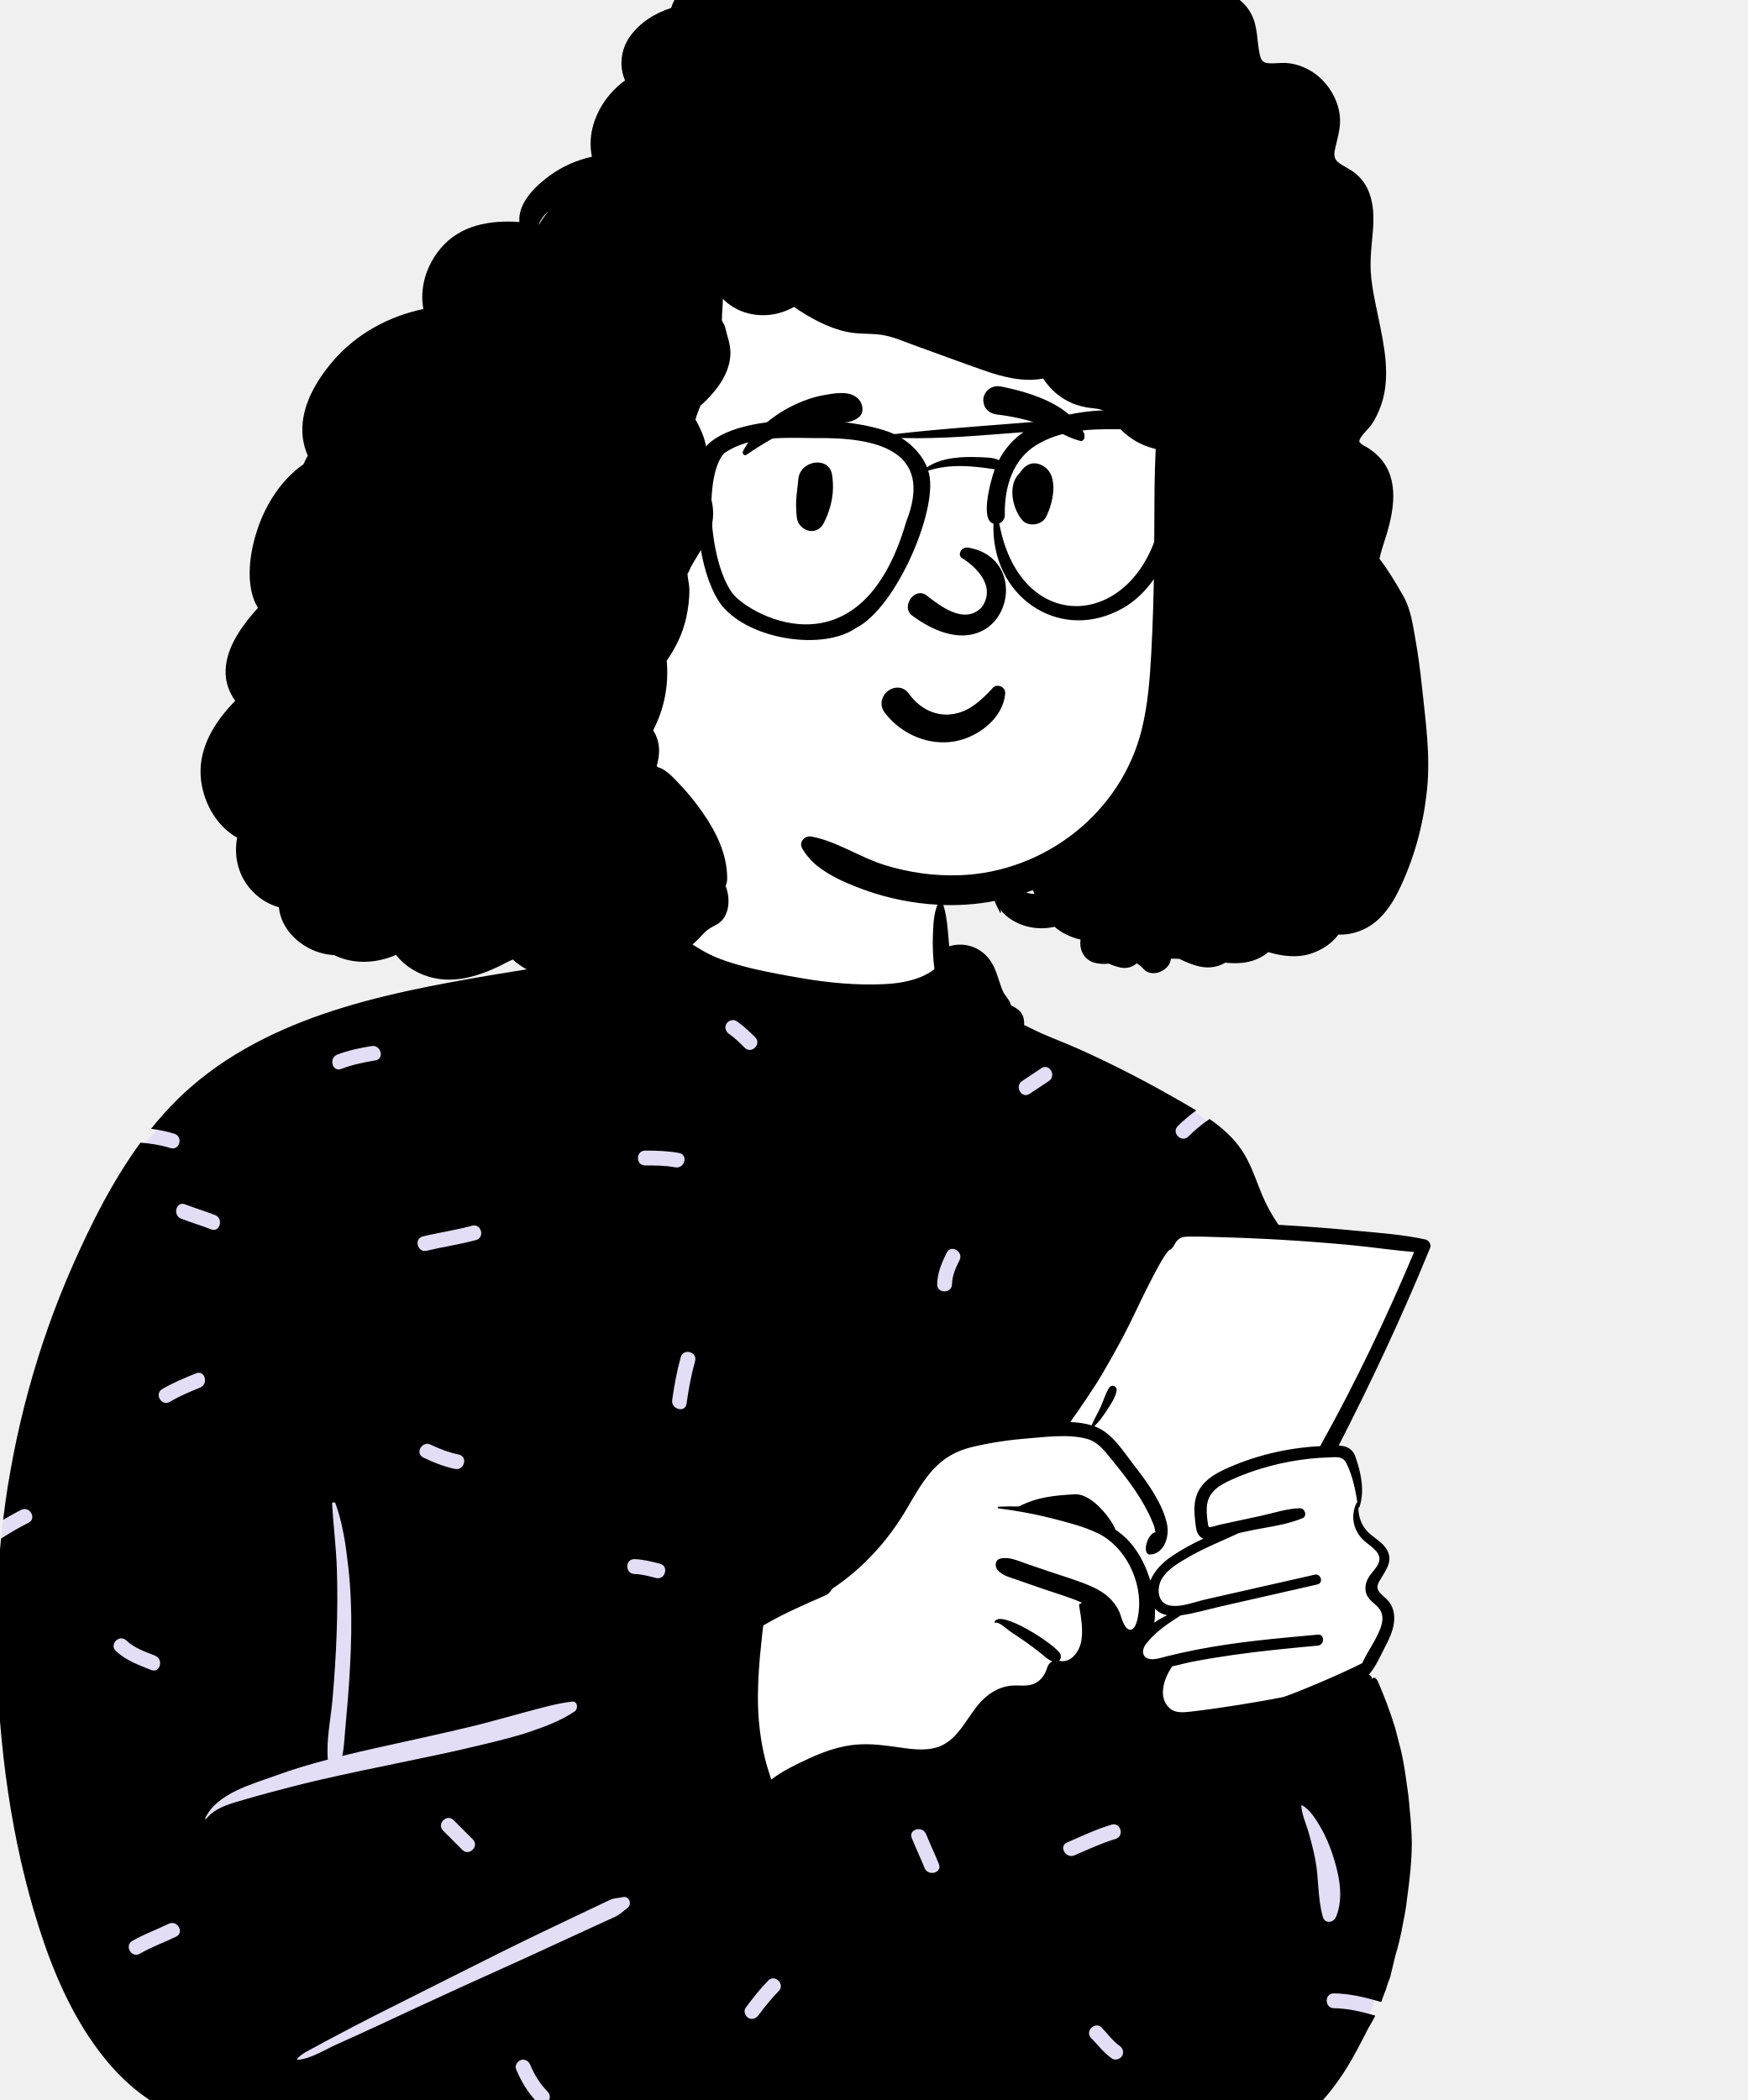
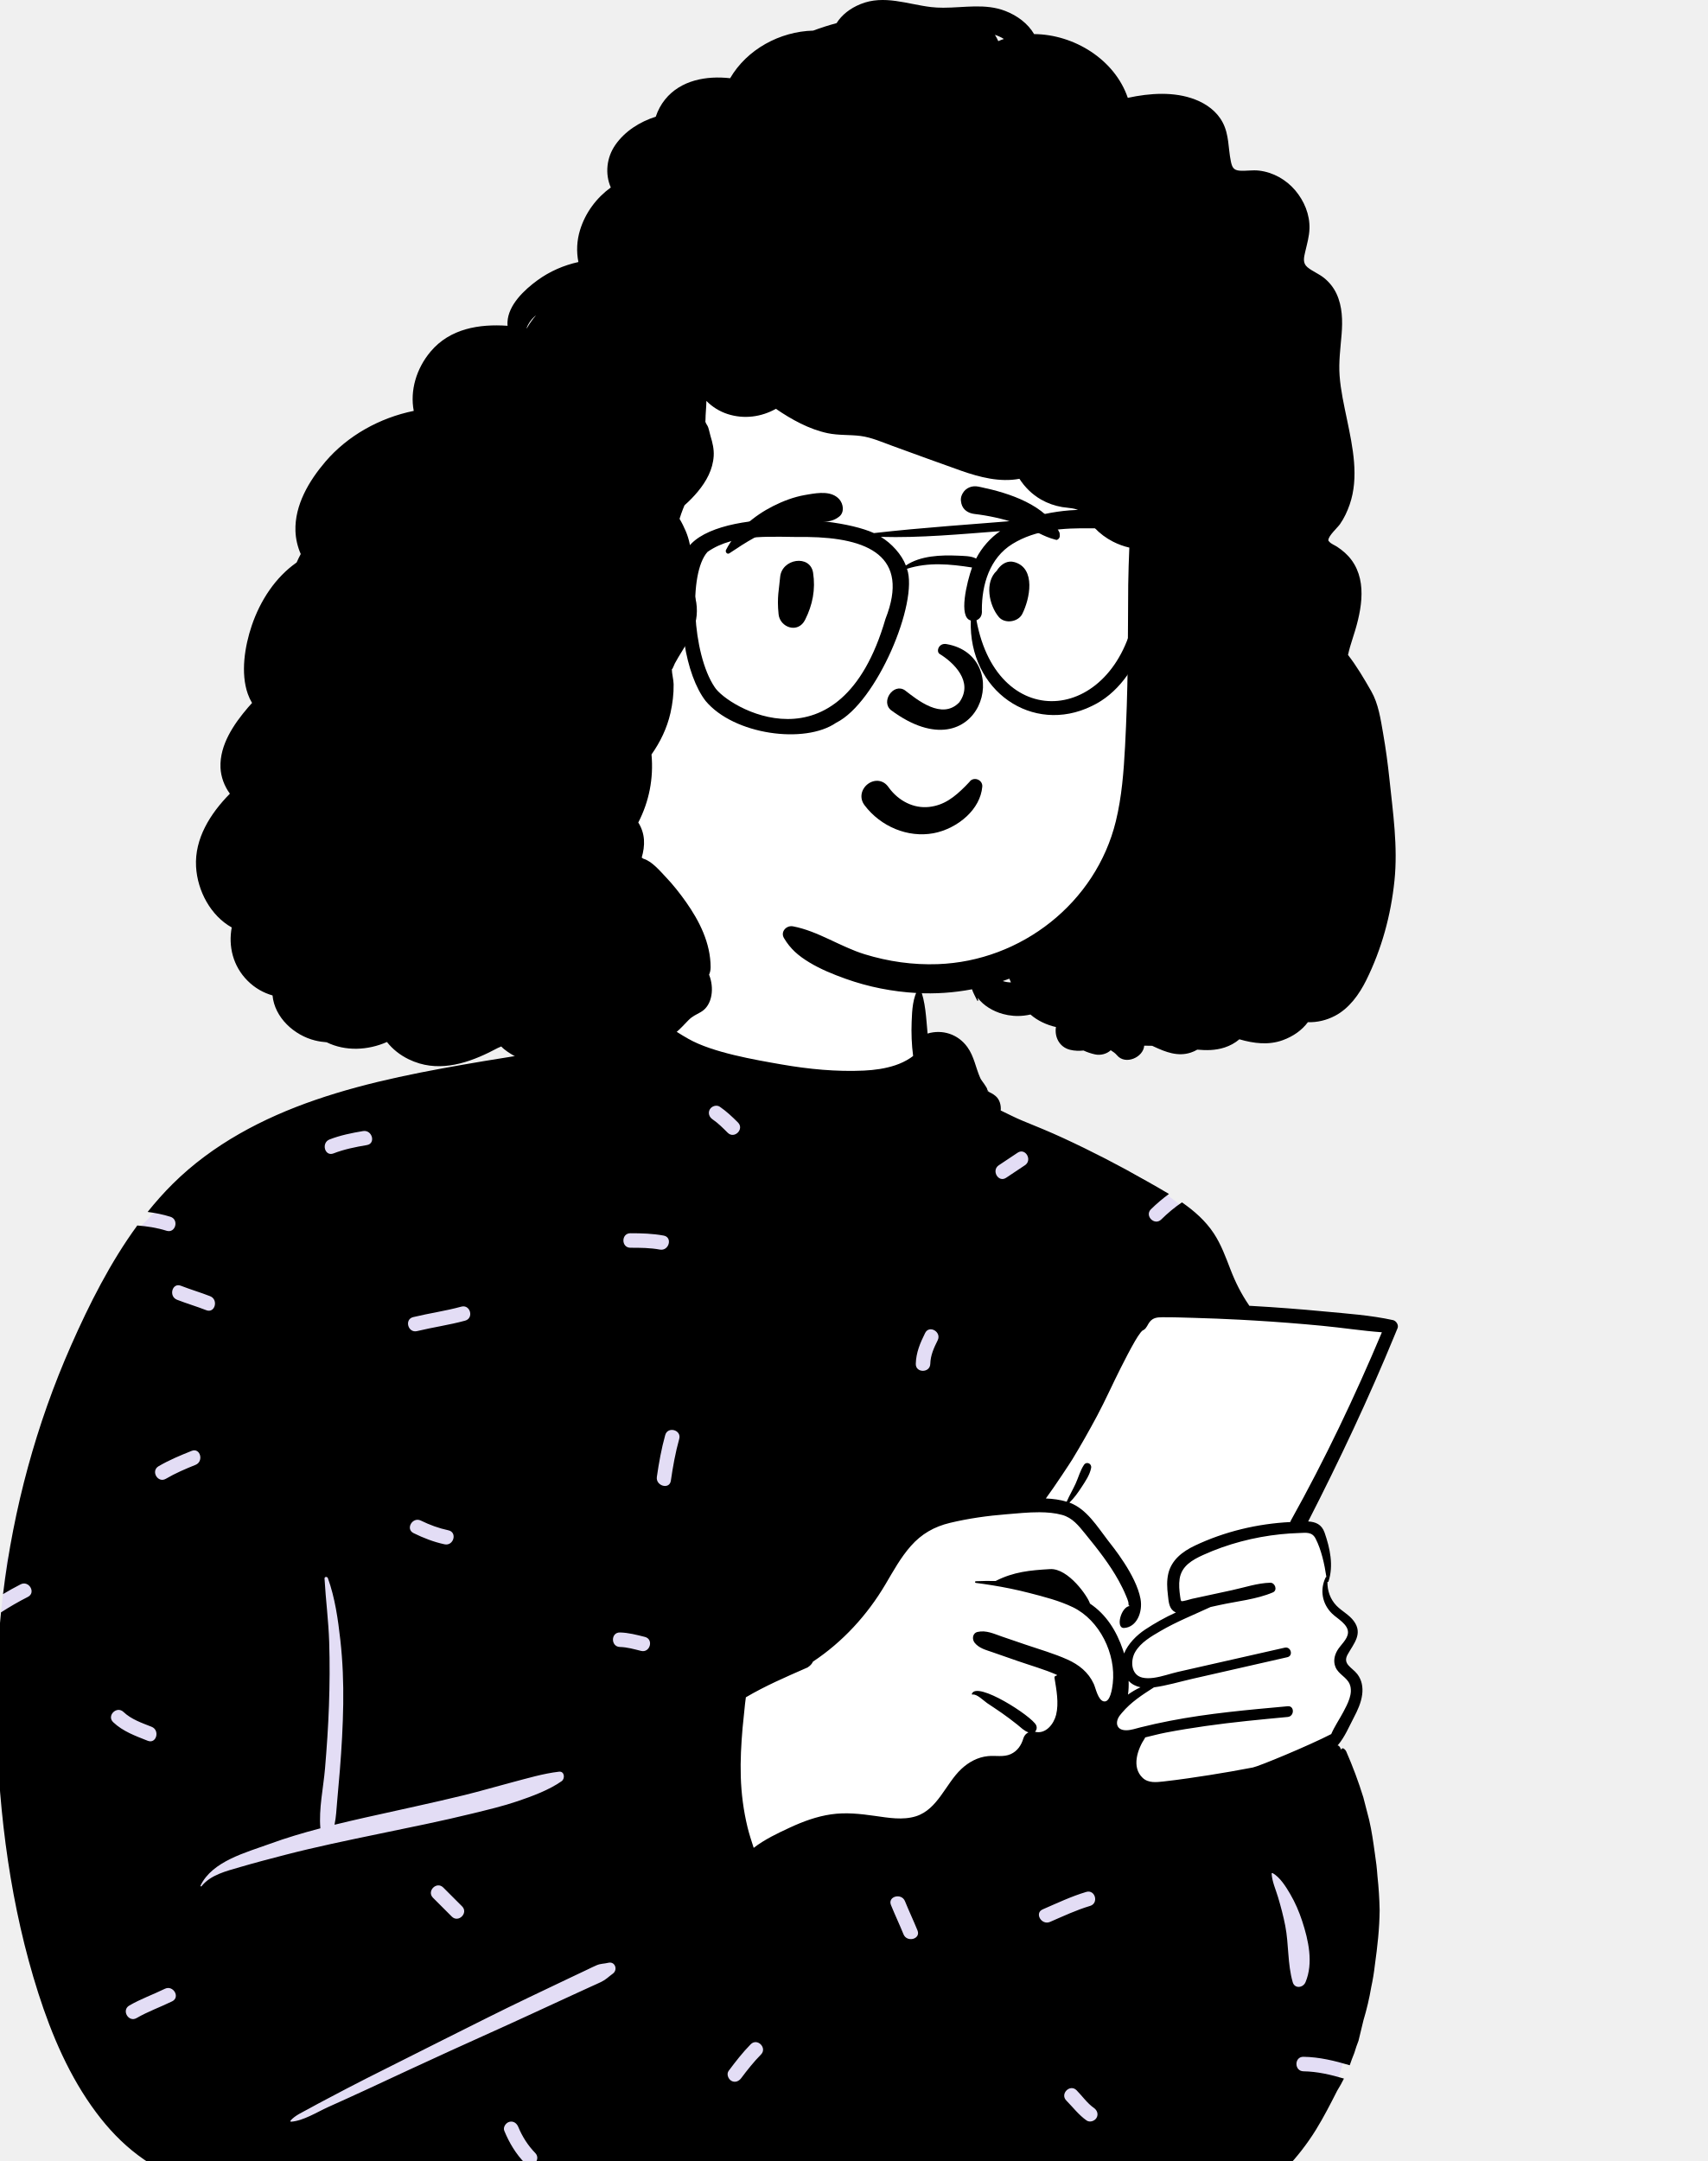
- <svg xmlns="http://www.w3.org/2000/svg" viewBox="184 210 941 1131" role="img" aria-label="A person reading a sheet of paper">
+ <svg xmlns="http://www.w3.org/2000/svg" viewBox="184 150 941 1191" role="img" aria-label="A person reading a sheet of paper">
  <g transform="translate(147 639)">
    <path d="M710.107 227.567C701.39 193.767 693.374 179.436 677.891 167.688C663.408 156.7 642.267 147.471 611.419 140.729C579.289 135.113 578.379 118.417 570.323 91.583C567.972 83.516 556.326 81.369 551.3 87.184C550.591 86.419 549.852 85.719 549.087 85.086C549.772 81.239 544.169 70.211 544.356 66.531C546.31 28.119 533.743 8.829 502.378 1.659C495.557 0.098 449.224 -0.82 442.573 1.019C413.497 9.056 384.874 34.575 389.255 65.315C380.128 77.241 371.195 84.519 357.114 88.362C335.186 91.145 346.202 401.746 384.286 587.828C400.626 667.668 791.336 531.777 773.681 491.79C776.184 484.46 771.622 476.405 773.681 468.836C775.171 463.358 778.987 461.093 780.908 455.669C783.611 448.036 780.671 437.797 777.628 430.008C776.381 426.126 779.924 421.948 780.908 417.987C785.577 399.304 774.885 400.951 767.178 388.461C767.292 388.422 769.297 379.506 769.288 379.55C770.468 373.184 767.511 365.029 764.932 359.715C763.189 356.124 759.456 353.876 755.746 354.288C759.482 341.607 764.207 331.055 769.288 318.838C778.274 297.302 786.819 274.773 799.723 255.28C805.007 247.299 800.739 239.957 792.188 239.413C764.51 237.655 737.135 233.671 710.107 227.567Z" fill="#fff" />
    <path d="M666.899 230.178L603.72 337.087C603.72 337.087 618.708 338.583 624.773 341.496C630.839 344.41 658.689 379.81 658.689 379.81L663.114 399.304L652.629 415.02L656.718 424.888C656.718 424.888 659.635 418.203 666.899 413.013C674.163 407.823 690.182 399.304 690.182 399.304C690.182 399.304 684.858 396.456 684.858 393.113C684.858 389.77 680.169 375.508 690.182 370.121C700.194 364.733 751.933 352.125 751.933 352.125L804.368 241.534L666.899 230.178Z" fill="white" />
    <path d="M385.058 89.087L585.672 124.292L677.891 167.688L692.945 179.285L603.719 337.087L465.949 362.22L430.849 453.379L438.013 556.135L662.139 529.416L758.816 517.93L781.543 609.667L777.437 647.406L771.466 666.543L531.796 731.242C531.796 731.242 409.753 719.413 388.119 719.413C366.485 719.413 207.866 735.164 207.866 735.164L171.166 731.242C171.166 731.242 89.968 645.672 77.374 615.218C64.78 584.763 37.547 399.638 37.547 399.638L40.545 371.193L110.699 190.677C110.699 190.677 120.067 182.171 131.878 167.688C143.689 153.206 385.058 89.087 385.058 89.087Z" fill="#E3DDF5" />
    <path d="M748.149 349.846C730.019 350.767 711.869 355.077 695.469 362.886C688.759 366.086 682.679 370.706 680.899 378.306C679.999 382.187 680.219 386.197 680.698 390.117C681.059 393.086 681.149 396.876 683.729 398.886C684.169 399.226 684.639 399.486 685.129 399.676C679.079 402.406 673.318 405.687 668.198 409.066C663.519 412.156 658.709 416.916 656.549 422.286C656.369 421.676 656.189 421.107 656.009 420.566C652.329 409.687 646.659 400.777 637.729 394.786C636.715 391.091 625.832 375.187 615.723 375.787C604.653 376.437 595.749 377.246 585.738 382.336C582.089 382.256 578.448 382.306 574.849 382.466C574.229 382.486 574.259 383.327 574.849 383.396C577.769 383.767 580.689 384.176 583.609 384.656C590.549 385.767 597.469 387.176 604.238 388.926C612.359 391.027 620.759 393.136 628.349 396.806C643.068 403.937 652.179 422.577 650.309 438.796C649.999 441.456 648.969 449.496 645.278 448.666C642.159 447.966 640.919 441.456 639.829 439.046C636.909 432.646 631.649 428.466 625.339 425.636C617.929 422.306 609.999 420.056 602.318 417.437C597.969 415.947 593.619 414.456 589.259 412.976C584.799 411.447 580.559 409.336 575.809 410.406C572.939 411.056 572.609 414.476 574.219 416.437C576.669 419.426 580.309 420.306 583.839 421.536C588.499 423.156 593.149 424.777 597.799 426.396C604.988 428.896 612.519 431.006 619.528 434.066L619.309 434.566C618.738 434.406 618.068 434.976 618.179 435.676C619.229 442.146 620.689 449.626 619.068 456.107C617.789 461.246 613.278 466.937 607.419 465.426C608.339 464.586 608.679 463.136 608.059 461.796C605.738 456.836 575.339 437.256 572.629 444.527C572.539 444.786 572.818 444.976 573.039 444.937C575.349 444.456 579.219 448.396 581.068 449.646C583.738 451.447 586.448 453.206 589.089 455.056C591.979 457.077 594.799 459.197 597.549 461.386C599.709 463.107 601.339 464.896 603.818 465.767C602.519 466.386 601.488 467.536 601.049 469.006C599.929 472.836 597.769 476.086 594.019 477.777C590.089 479.536 585.659 478.426 581.519 478.857C575.879 479.426 570.959 482.107 566.849 485.937C558.219 493.996 553.889 508.197 541.819 512.006C534.609 514.277 526.609 512.846 519.309 511.816C511.159 510.666 503.219 509.756 495.009 510.956C487.149 512.107 479.719 514.826 472.539 518.146C465.809 521.256 458.369 524.777 452.399 529.416C451.169 525.626 449.929 521.876 448.988 518.006C446.769 508.857 445.569 499.536 445.278 490.136C445.009 481.187 445.509 472.197 446.278 463.286C446.659 458.836 447.259 454.406 447.639 449.956C447.738 448.836 447.939 447.636 448.089 446.437C458.749 440.146 469.948 435.327 481.238 430.367C481.269 430.357 481.299 430.336 481.329 430.327C481.679 430.166 482.019 430.017 482.369 429.867C482.359 429.846 482.349 429.827 482.329 429.806C483.619 429.017 484.519 427.966 485.059 426.786C501.329 415.996 514.929 401.267 525.069 384.086C529.319 376.886 533.409 369.416 538.969 363.107C544.889 356.376 551.919 352.376 560.619 350.296C570.789 347.857 581.269 346.396 591.689 345.566C597.379 345.117 603.738 344.416 609.939 344.447C614.259 344.476 618.488 344.846 622.369 345.916C628.119 347.496 631.479 351.867 635.089 356.286C638.539 360.527 641.969 364.777 645.189 369.197C648.238 373.386 651.119 377.716 653.619 382.256C655.119 384.976 656.509 387.777 657.679 390.666C658.089 391.687 658.629 392.846 658.879 393.906C659.129 394.976 658.669 396.107 659.869 396.107C654.919 396.176 651.629 408.519 656.549 408.229C663.467 407.826 666.945 399.533 665.589 392.176C663.171 379.049 650.112 363.195 647.528 359.836C641.818 352.416 635.929 342.736 626.789 339.286C626.659 339.236 626.519 339.187 626.389 339.146C629.049 336.626 631.149 333.607 633.159 330.536C635.229 327.376 637.698 323.756 638.379 320.006C638.809 317.617 635.839 316.256 634.429 318.346C632.379 321.396 631.389 325.256 629.859 328.607C628.299 332.006 626.399 335.216 624.899 338.646C621.289 337.536 617.389 337.027 613.419 336.857C618.429 330.077 626.988 316.996 628.019 315.316C632.759 307.536 637.269 299.517 641.579 291.486C646.238 282.786 650.229 273.726 654.689 264.926C657.219 259.937 659.769 254.906 662.579 250.066C663.549 248.406 664.589 246.746 665.769 245.236C665.999 244.937 666.289 244.687 666.559 244.406C666.869 244.236 667.189 244.046 667.369 243.947C668.988 243.017 669.559 240.857 670.698 239.486C672.519 237.277 674.659 237.017 677.399 236.986C683.238 236.926 689.099 237.156 694.929 237.316C703.499 237.556 712.059 237.896 720.619 238.346C723.209 238.486 725.789 238.626 728.379 238.786C740.829 239.527 753.269 240.496 765.679 241.687C776.659 242.736 787.639 244.447 798.629 245.267C783.749 280.617 767.249 315.327 748.568 348.827C748.379 349.166 748.238 349.506 748.149 349.846ZM665.589 440.916C663.189 442.017 660.859 443.386 658.689 444.947C659.049 442.517 659.139 439.956 659.039 437.386C660.829 439.306 663.119 440.406 665.589 440.916ZM768.039 380.107C767.869 380.126 767.709 380.216 767.629 380.386C764.309 387.236 765.698 394.886 771.119 400.256C773.959 403.056 780.149 406.216 779.948 410.816C779.778 414.536 775.729 417.656 773.999 420.726C772.389 423.586 771.789 426.726 773.079 429.827C774.729 433.796 779.339 435.376 780.919 439.277C782.919 444.226 779.669 450.197 777.389 454.506C775.269 458.496 772.528 462.486 770.709 466.706C758.519 473.017 730.859 484.476 727.528 485.117C723.469 485.906 719.399 486.656 715.318 487.357C707.488 488.716 699.639 489.976 691.769 491.086C687.289 491.716 682.799 492.336 678.309 492.826C674.389 493.246 669.969 493.816 666.809 490.867C660.439 484.906 664.009 474.916 668.039 468.896C668.119 468.777 668.119 468.666 668.089 468.566C671.889 467.676 675.679 466.636 679.459 465.906C686.729 464.506 694.049 463.327 701.379 462.277C716.439 460.126 731.599 458.706 746.738 457.277C750.488 456.916 750.528 451.017 746.738 451.367C724.988 453.357 703.129 455.246 681.669 459.437C676.289 460.476 670.948 461.656 665.639 462.986C663.129 463.607 660.439 464.577 657.809 464.607C657.649 464.607 657.488 464.607 657.329 464.596C652.179 464.437 651.429 460.027 654.259 456.357C654.609 455.906 654.969 455.456 655.339 455.027C660.339 449.066 666.568 445.086 672.988 440.966C680.179 439.986 687.349 437.806 694.389 436.206C711.769 432.246 729.149 428.286 746.539 424.336C749.948 423.556 748.499 418.316 745.089 419.086C731.889 422.077 718.689 425.066 705.488 428.056L686.169 432.437C682.309 433.306 677.488 435.056 672.948 435.687C670.709 435.996 668.539 436.036 666.579 435.577C660.249 434.077 659.929 426.166 662.659 421.466C665.719 416.187 671.499 412.886 676.629 409.896C685.519 404.706 694.979 400.976 704.219 396.676C705.859 396.316 707.499 395.956 709.139 395.596C718.679 393.496 729.579 392.466 738.559 388.617C741.249 387.476 739.778 383.236 737.119 383.296C730.149 383.447 722.859 385.926 716.049 387.396C708.679 388.996 701.299 390.586 693.929 392.176C693.189 392.336 688.809 393.736 688.149 393.426C687.729 393.226 687.579 391.767 687.439 390.806C686.988 387.646 686.659 384.327 687.149 381.156C688.229 374.046 694.159 370.706 700.159 367.976C713.519 361.906 728.169 358.107 742.749 356.586C746.109 356.236 749.469 356.017 752.849 355.906C756.818 355.786 760.089 355.086 762.099 358.996C765.259 365.156 766.999 373.077 768.039 380.107ZM749.485 603.451C746.574 593.383 747.366 582.633 745.372 572.364C744.343 567.066 742.938 561.81 741.404 556.638C740.166 552.46 738.101 548.016 737.867 543.656C737.853 543.365 738.196 543.197 738.432 543.331C742.539 545.683 745.693 550.768 748.035 554.758C750.839 559.533 752.98 564.533 754.707 569.79C758.149 580.263 760.975 592.896 756.536 603.451C755.215 606.593 750.575 607.222 749.485 603.451ZM635.877 679.667C631.539 676.64 628.378 672.408 624.699 668.673C621.081 665 626.737 659.343 630.356 663.017C633.495 666.202 636.22 670.182 639.914 672.759C641.692 673.998 642.515 676.239 641.35 678.232C640.32 679.991 637.65 680.904 635.877 679.667ZM611.685 563.32C619.604 559.896 627.392 556.167 635.68 553.701C640.633 552.226 642.73 559.949 637.807 561.414C630.174 563.687 623.015 567.075 615.723 570.227C611.041 572.251 606.972 565.357 611.685 563.32ZM528.055 560.924C526.118 556.146 533.861 554.087 535.769 558.798C537.966 564.22 540.484 569.503 542.681 574.925C544.616 579.703 536.875 581.763 534.967 577.052C532.77 571.63 530.251 566.347 528.055 560.924ZM445.51 656.343C444.22 658.063 442.069 658.995 440.037 657.779C438.335 656.759 437.296 654.047 438.602 652.306C442.415 647.224 446.278 642.203 450.747 637.672C454.37 633.999 460.024 639.66 456.404 643.329C452.413 647.375 448.916 651.804 445.51 656.343ZM433.707 120.952C437.379 123.46 440.596 126.507 443.733 129.642C447.38 133.287 441.722 138.943 438.075 135.298C435.432 132.656 432.766 129.974 429.669 127.86C427.88 126.638 427.077 124.365 428.234 122.387C429.271 120.615 431.922 119.734 433.707 120.952ZM553.798 249.689C551.722 253.846 549.853 257.921 549.735 262.646C549.609 267.793 541.609 267.796 541.736 262.646C541.889 256.463 544.169 251.101 546.89 245.651C549.192 241.038 556.09 245.095 553.798 249.689ZM597.86 146.296C602.161 143.429 606.162 150.362 601.899 153.204C598.443 155.507 594.986 157.812 591.53 160.116C587.231 162.982 583.23 156.05 587.492 153.208C590.948 150.904 594.404 148.6 597.86 146.296ZM406.745 327.069C406.011 332.153 398.303 329.978 399.03 324.943C400.155 317.161 401.528 309.482 403.639 301.902C405.021 296.942 412.736 299.062 411.353 304.029C409.242 311.609 407.869 319.288 406.745 327.069ZM378.696 418.709C373.547 418.6 373.546 410.6 378.696 410.709C383.356 410.808 387.937 412.034 392.432 413.156C397.432 414.405 395.3 422.118 390.305 420.87C386.505 419.921 382.636 418.793 378.696 418.709ZM368.342 603.309C366.573 604.17 364.758 604.945 362.97 605.763C359.389 607.4 355.81 609.039 352.232 610.682C344.778 614.104 337.328 617.537 329.885 620.982C314.985 627.879 299.97 634.533 285.034 641.355C269.803 648.313 254.612 655.363 239.44 662.449C232.292 665.786 225.09 669.001 217.902 672.251C211.756 675.03 204.159 679.886 197.412 680.343C197.065 680.367 196.949 679.928 197.147 679.703C199.696 676.804 203.762 675.118 207.112 673.234C210.534 671.308 214.02 669.497 217.49 667.66C224.724 663.827 231.967 660.025 239.271 656.327C253.881 648.934 268.519 641.594 283.16 634.263C298.092 626.786 313.005 619.259 328.068 612.048C335.16 608.652 342.259 605.267 349.362 601.892C353.21 600.064 357.06 598.239 360.91 596.417C362.573 595.63 364.219 594.781 365.919 594.077C368.178 593.142 369.895 593.333 372.225 592.757C376.025 591.819 377.67 596.651 374.753 598.755C372.351 600.488 371.087 601.97 368.342 603.309ZM314.935 685.34C314.114 683.345 315.833 680.919 317.729 680.419C320 679.821 321.821 681.201 322.65 683.213C324.843 688.548 327.967 693.443 331.988 697.577C335.582 701.271 329.928 706.93 326.331 703.234C321.292 698.052 317.672 691.996 314.935 685.34ZM275.644 556.929C271.997 553.283 277.655 547.627 281.301 551.273L291.669 561.64C295.316 565.287 289.657 570.943 286.012 567.297L275.644 556.929ZM169.274 540.026C161.82 542.212 153.126 544.222 148.044 550.581C147.796 550.892 147.379 550.493 147.528 550.183C154.034 536.695 172.692 531.964 185.61 527.239C194.747 523.896 204.122 521.124 213.576 518.648C212.631 507.863 215.237 496.304 216.143 485.572C217.11 474.114 217.897 462.626 218.301 451.132C218.714 439.407 218.814 427.603 218.428 415.875C218.044 404.19 216.527 392.648 215.863 381.002C215.799 379.876 217.367 379.822 217.705 380.753C221.631 391.56 223.308 403.531 224.586 414.926C225.902 426.665 226.339 438.37 226.171 450.177C225.997 462.317 225.291 474.428 224.322 486.529C223.863 492.265 223.33 497.993 222.827 503.725C222.443 508.099 222.265 512.438 221.373 516.673C227.075 515.274 232.79 513.95 238.487 512.663C256.653 508.564 274.895 504.76 292.985 500.327C301.865 498.152 310.618 495.546 319.458 493.232C327.782 491.053 336.568 488.411 345.114 487.439C348.164 487.091 348.552 491.263 346.533 492.679C339.587 497.556 330.362 500.952 322.339 503.682C314.287 506.421 305.917 508.392 297.664 510.421C280.453 514.654 263.079 518.115 245.731 521.72C228.407 525.321 211.05 528.895 193.921 533.338C185.672 535.478 177.451 537.626 169.274 540.026ZM128.427 326.003C123.973 328.618 119.952 321.701 124.39 319.095C130.197 315.687 136.386 313.126 142.625 310.628C147.413 308.712 149.473 316.452 144.752 318.343C139.145 320.587 133.645 322.941 128.427 326.003ZM112.299 623.218C107.833 625.808 103.809 618.892 108.262 616.311C114.516 612.686 121.365 610.267 127.846 607.095C132.457 604.837 136.507 611.74 131.883 614.003C125.403 617.175 118.553 619.593 112.299 623.218ZM105.045 454.505C109.363 458.607 115.126 460.538 120.56 462.693C125.298 464.57 123.22 472.304 118.433 470.407C111.663 467.722 104.767 465.271 99.388 460.161C95.646 456.607 101.313 450.96 105.045 454.505ZM152.816 225.38C157.563 227.242 155.484 234.976 150.689 233.095C145.371 231.009 139.879 229.421 134.561 227.335C129.815 225.473 131.893 217.74 136.688 219.62C142.006 221.706 147.498 223.294 152.816 225.38ZM237.089 134.372C242.133 133.522 244.281 141.232 239.216 142.087C232.932 143.148 226.744 144.389 220.784 146.695C215.971 148.557 213.906 140.819 218.657 138.981C224.618 136.675 230.806 135.433 237.089 134.372ZM264.934 355.955C260.309 353.681 264.367 346.785 268.971 349.048C273.823 351.433 278.85 353.277 284.144 354.404C289.185 355.478 287.038 363.189 282.017 362.119C276.059 360.849 270.39 358.638 264.934 355.955ZM291.233 231.14C296.213 229.776 298.319 237.495 293.36 238.855C284.635 241.245 275.652 242.488 266.863 244.615C261.854 245.827 259.735 238.111 264.736 236.901C273.525 234.773 282.509 233.532 291.233 231.14ZM402.799 191.972C407.863 192.909 405.705 200.618 400.673 199.687C395.316 198.696 389.887 198.68 384.456 198.677C379.3 198.675 379.309 190.675 384.456 190.677C390.626 190.68 396.717 190.847 402.799 191.972ZM766.659 233.767C753.589 232.517 740.499 231.517 727.389 230.767C726.778 230.736 726.179 230.697 725.568 230.666C725.499 230.527 725.409 230.396 725.318 230.256C721.039 223.976 717.889 217.697 715.159 210.596C712.549 203.836 710.019 196.867 705.999 190.767C701.414 183.817 695.224 178.379 688.44 173.666C684.325 176.433 680.506 179.673 677.012 183.107C673.335 186.72 667.677 181.064 671.355 177.45C674.46 174.398 677.774 171.579 681.277 169.032C677.232 166.574 673.105 164.264 669.079 161.966C653.988 153.357 638.539 145.396 622.769 138.117C615.439 134.726 608.019 131.716 600.549 128.666C596.528 127.027 592.559 124.916 588.539 123.017C588.829 120.176 587.979 116.996 585.799 115.126C584.189 113.756 582.939 113.246 581.019 112.277C580.589 112.126 580.329 112.036 580.209 111.986C580.299 112.006 580.559 112.086 580.988 112.226C582.009 112.697 582.089 112.556 581.229 111.816C581.179 110.197 577.988 106.777 577.259 105.107C574.719 99.376 573.929 93.316 570.179 88.096C565.009 80.906 556.329 78.187 548.238 80.626C547.399 71.976 547.179 62.947 543.919 55.226C543.829 55.017 543.539 54.926 543.409 55.156C540.009 60.947 539.719 67.396 539.459 74.076C539.209 80.346 539.448 86.756 540.269 92.986C539.749 93.386 539.219 93.767 538.669 94.136C536.089 95.836 533.309 97.146 530.389 98.117C524.829 99.956 518.999 100.756 513.169 101.036C498.119 101.756 482.609 100.236 467.809 97.656C452.839 95.046 429.889 91.126 416.569 83.636C407.778 78.697 399.669 72.666 391.448 66.826C394.429 57.226 395.189 46.906 392.189 38.796C391.829 37.826 390.309 37.646 390.019 38.796C388.139 46.536 387.589 54.316 385.089 61.966C385.049 62.076 385.009 62.197 384.969 62.306C384.189 61.777 383.409 61.256 382.629 60.736C380.829 59.546 378.379 60.437 377.299 62.136C360.028 89.346 332.679 90.906 303.959 95.767C272.528 101.086 240.939 106.826 210.719 117.236C181.819 127.197 154.199 141.697 132.319 163.357C127.366 168.261 122.734 173.486 118.362 178.941C122.592 179.474 126.787 180.304 130.928 181.605C135.831 183.145 133.724 190.866 128.801 189.319C123.479 187.647 118.098 186.82 112.662 186.408C97.795 206.746 86.203 229.807 76.179 252.506C56.952 296.027 44.437 342.375 38.678 389.562C41.84 387.667 45.059 385.862 48.358 384.183C52.942 381.852 56.985 388.756 52.396 391.091C47.3 393.683 42.35 396.54 37.554 399.638C35.459 420.293 34.647 441.081 35.139 461.836C36.309 511.316 42.989 562.246 58.099 609.456C65.509 632.626 75.329 655.607 89.959 675.187C96.579 684.056 104.099 692.056 112.959 698.726C117.249 701.966 121.789 704.857 126.579 707.296C132.749 710.456 140.789 711.496 146.109 715.966C147.859 717.437 149.209 719.376 150.229 721.566C149.639 725.726 149.569 729.896 150.709 734.056C151.069 735.357 152.049 736.416 153.259 736.926C153.279 737.286 153.279 737.636 153.279 737.976C153.279 738.136 153.519 738.176 153.549 738.017C153.599 737.706 153.649 737.396 153.699 737.077C154.089 737.206 154.499 737.267 154.919 737.267C170.109 737.324 185.318 736.954 200.528 736.438C199.352 732.835 198.078 729.263 196.855 725.66C195.194 720.766 202.923 718.685 204.569 723.534C206 727.746 207.496 731.921 208.827 736.148C225.124 735.542 241.416 734.814 257.679 734.277C292.269 733.126 326.849 732.746 361.448 732.017C415.179 730.878 469.301 728.546 523.115 730.827C524.976 726.877 527.059 723.018 529.034 719.122C531.364 714.524 538.264 718.577 535.942 723.16C534.569 725.867 533.147 728.54 531.796 731.242C542.695 731.808 553.583 732.556 564.448 733.577C582.988 735.316 601.349 738.406 619.869 740.327C638.698 742.286 657.119 741.937 675.799 738.827C679.159 738.267 681.139 736.236 681.959 733.716C681.988 733.706 682.009 733.687 682.028 733.656C682.988 732.536 683.889 731.607 684.818 730.796C685.929 730.077 687.129 729.466 688.539 728.926C691.169 727.926 693.909 727.316 696.689 726.906C699.749 726.447 702.849 726.406 705.909 726.027C708.488 725.697 711.009 725.206 713.528 724.607C718.059 723.527 722.359 722.117 726.639 720.246C730.369 718.617 733.738 716.277 736.919 713.726C743.499 708.916 749.198 702.777 754.179 696.396C757.079 692.666 759.809 688.796 762.289 684.767C766.609 677.786 770.289 670.536 774.009 663.226C775.359 661.06 776.591 658.842 777.717 656.577C770.447 654.435 763.107 652.689 755.4 652.565C750.248 652.482 750.249 644.482 755.4 644.565C764.239 644.706 772.6 646.771 780.907 649.231C781.312 648.156 781.7 647.073 782.059 645.976C783.049 643.687 783.869 641.336 784.549 638.956C784.948 637.876 785.349 636.796 785.749 635.716C786.649 631.976 787.549 628.226 788.459 624.476C790.269 618.476 791.698 612.386 792.749 606.216C793.629 602.156 794.309 598.066 794.769 593.926C796.169 583.896 797.309 573.886 797.389 563.746C797.269 557.496 796.869 551.256 796.189 545.046C795.899 540.826 795.409 536.626 794.749 532.456C793.889 526.256 793.039 520.117 791.609 513.996C790.539 509.857 789.469 505.716 788.399 501.576C785.729 492.947 782.579 484.486 778.948 476.216C778.749 475.697 777.738 474.556 777.129 474.546C776.669 474.536 776.028 474.956 776.238 475.517C776.259 475.566 776.278 475.626 776.299 475.676C776.089 475.206 775.889 474.726 775.679 474.256C775.499 473.816 774.799 472.937 774.259 472.947C774.229 472.947 774.198 472.947 774.159 472.956C774.299 472.857 774.429 472.726 774.559 472.577C778.149 468.327 780.479 462.736 783.049 457.816C785.179 453.756 787.189 449.476 787.769 444.886C788.278 440.857 787.589 436.886 785.059 433.626C782.179 429.916 776.759 428.176 779.769 422.816C783.189 416.716 788.219 411.426 783.209 404.496C780.659 400.966 776.619 399.027 773.619 395.956C770.169 392.406 768.528 387.656 768.619 382.806C768.829 382.926 769.109 382.867 769.209 382.566C772.109 373.806 770.009 364.187 767.039 355.656C765.419 351.027 761.988 349.756 757.999 349.527C775.278 315.777 791.448 281.486 805.859 246.406C806.339 245.256 806.809 244.107 807.278 242.956C807.979 241.236 806.499 238.947 804.789 238.566C792.329 235.836 779.349 234.966 766.659 233.767Z" fill="#000" />
  </g>
  <g transform="translate(0 0)">
    <g transform="translate(342 190)">
      <g transform="translate(-50 -40)">
        <path d="M453.407 188.718C387.637 135.262 282.24 117.905 211.837 171.836C157.133 222.449 134.495 366.275 144.176 438.547C146.868 484.902 182.283 537.443 234.27 522.782C243.098 521.913 251.67 518.529 260.579 517.82C271.236 516.593 281.974 516.572 292.61 518.075C315.786 521.353 336.331 533.658 358.825 539.411C400.564 550.085 447.135 542.905 483.063 518.861C601.79 440.803 548.01 264.268 453.407 188.718Z" fill="#fff" />
        <path d="M444.649 540.695C445.87 540.274 447.089 539.836 448.299 539.385C448.379 539.666 448.509 539.935 448.66 540.195C448.83 540.615 449 541.024 449.189 541.435C447.67 541.445 446.149 541.174 444.649 540.695ZM442.21 22.674C441.67 21.465 441.049 20.305 440.349 19.184C442.049 19.735 443.75 20.495 445.29 21.476C444.25 21.826 443.229 22.226 442.21 22.674ZM182.42 180.835C182.35 180.823 182.281 180.813 182.212 180.801C183.104 178.426 184.693 176.184 186.448 174.565C186.763 174.274 187.104 174.005 187.434 173.727C185.571 175.946 183.881 178.313 182.42 180.835ZM657.769 429.184C656.889 420.844 655.769 412.535 654.319 404.274C652.929 396.365 651.759 387.905 647.729 380.885C643.729 373.895 639.719 367.104 634.96 360.955C635.639 357.815 636.54 354.865 637.319 352.485C641.819 338.785 646.25 321.385 636.899 308.655C634.729 305.705 632.08 303.445 629.049 301.405C627.759 300.535 625.62 299.745 624.629 298.545C623.929 297.695 624.17 298.155 624.139 297.735C623.969 295.475 629.269 290.705 630.509 288.915C632.83 285.604 634.559 281.875 635.879 278.065C641.099 262.986 637.549 246.375 634.41 231.264C632.75 223.255 630.92 215.225 630.319 207.045C629.759 199.365 630.809 191.865 631.429 184.225C632.03 176.684 631.87 168.905 628.639 161.924C627.059 158.524 624.67 155.524 621.759 153.184C618.92 150.895 615.379 149.565 612.61 147.285C609.849 145.014 610.639 141.945 611.36 138.805C612.349 134.545 613.599 130.315 613.719 125.915C613.939 118.245 610.809 110.774 605.92 104.975C600.879 98.986 593.679 94.934 585.899 94.025C582.339 93.605 578.839 94.316 575.299 94.066C571.799 93.826 571.04 92.076 570.379 88.876C568.86 81.546 569.479 74.305 565.87 67.466C562.67 61.386 556.979 57.264 550.689 54.836C539.16 50.376 525.75 51.295 513.589 53.925C506.41 32.806 484 18.956 461.95 18.785C458.509 12.945 452.679 8.585 446.03 6.024C435.03 1.774 423.379 4.255 411.92 4.255H411.87C410.719 4.184 409.569 4.155 408.42 4.165C407.339 4.104 406.259 4.014 405.179 3.895C392.139 2.354 379.239 -2.986 366.319 2.245C360.559 4.575 355.979 8.165 353.08 12.745C348.71 13.934 344.399 15.296 340.17 16.875C321.839 17.355 303.679 27.184 294.41 43.115C281.36 41.636 267.2 44.145 258.569 54.806C256.321 57.58 254.58 60.839 253.426 64.299C244.626 67.144 236.483 72.216 231.154 79.853C226.291 86.823 225.357 95.835 228.646 103.317C220.79 109.008 214.651 117.155 211.694 126.775C209.897 132.62 209.63 138.659 210.786 144.412C202.743 146.196 195.05 149.503 188.234 154.466C181.091 159.665 172.17 167.94 171.7 177.464C171.665 178.163 171.692 178.862 171.748 179.559C156.023 178.454 139.989 181.118 129.36 193.725C121.379 203.184 117.91 215.365 120.04 226.455C101.33 230.255 83.639 240.035 71.299 254.495C62.33 265.005 54.36 278.365 54.839 292.674C54.989 296.985 56 301.325 57.75 305.335V305.344C57 306.755 56.229 308.325 55.489 309.995C43.899 318.104 35.479 330.815 30.739 344.825C26.91 356.174 24.5 370.915 28.589 382.465C29.21 384.225 30 385.885 30.92 387.424C30.149 388.245 29.42 389.065 28.71 389.895C20.899 399.024 12.989 410.524 13.53 423.094C13.75 428.155 15.629 433.245 18.7 437.424C7.899 448.375 -0.8 462.195 0.059 477.625C0.799 491.055 8.17 504.695 19.719 511.145C17.79 521.495 20.37 532.415 28.429 540.495C32.45 544.535 37.189 547.195 42.21 548.615C43.33 560.805 54.149 570.615 65.639 573.434C67.78 573.965 69.92 574.285 72.049 574.434C82.389 579.505 94.719 578.924 105.269 574.274C108.379 578.225 112.429 581.445 117.149 583.755C119.059 584.695 121.08 585.475 123.189 586.104C138.089 590.514 153.37 584.535 166.399 577.555C166.819 577.336 167.589 577.055 168.269 576.745C170.069 578.755 173.349 580.745 175.059 581.725C180.86 585.055 187.95 586.604 194.61 586.165C202.42 585.645 209.309 583.065 215.689 579.395C216.62 579.555 217.559 579.646 218.5 579.695C224.5 580.014 229.849 578.115 234.66 575.115C237.839 575.535 241.099 575.495 244.399 574.915C251.67 576.764 258.75 573.825 264.439 569.155C266.96 567.085 269.089 564.655 271.37 562.335C273.739 559.924 275.54 559.365 278.309 557.745C284.86 553.915 285.649 544.205 282.809 537.184C283.349 535.955 283.66 534.586 283.66 533.065C283.639 519.805 277.53 507.645 270.03 497.035C266.679 492.305 263.04 487.674 259.049 483.475C255.839 480.104 251.33 474.635 246.58 473.264C246.29 473.055 245.989 472.844 245.689 472.645C246.61 469.424 247.149 466.145 246.92 462.795C246.679 459.354 245.569 456.094 243.79 453.315C249.759 441.745 252.28 429.055 251.08 415.815C255.939 408.924 259.62 401.315 261.519 392.975C262.689 387.815 263.36 382.385 263.269 377.094C263.229 374.555 262.299 371.344 262.28 368.715C262.42 369.545 263.5 366.445 263.92 365.674C268.739 356.725 274.929 349.745 275.96 339.195C276.559 333.024 275.099 326.205 271.399 321.145C273.769 311.805 273.739 301.774 270.009 292.865C269.009 290.485 267.86 288.155 266.54 285.945C267.149 284.085 267.71 282.205 268.429 280.514C268.71 279.844 268.989 279.165 269.269 278.485C271.979 276.094 274.5 273.485 276.62 270.924C281.319 265.255 284.91 258.755 285.36 251.264C285.58 247.514 284.7 243.924 283.61 240.365C283.129 238.755 282.839 236.965 282.269 235.395C281.95 234.524 281.179 233.635 280.91 232.815C280.849 232.635 280.799 232.485 280.759 232.365C280.799 232.245 280.83 231.995 280.83 231.524C280.839 227.934 281.309 224.424 281.33 220.965C284.62 224.285 288.58 226.764 293.08 228.215C302.149 231.125 311.61 229.805 319.639 225.315C328.28 231.235 337.989 236.594 348.17 238.745C354.219 240.024 360.28 239.495 366.349 240.285C372.379 241.075 378.21 243.705 383.889 245.755C396.53 250.325 409.139 255.014 421.819 259.465C432.059 263.055 443.139 265.905 453.86 263.885C456.87 268.524 460.78 272.445 465.79 275.325C469.379 277.375 473.319 278.764 477.389 279.455C480.989 280.065 485.21 279.825 488.129 282.295C490.979 284.695 492.759 288.274 495.319 290.975C498.17 293.995 501.689 296.615 505.379 298.495C508.339 300.005 511.36 301.094 514.429 301.805C514.16 308.635 513.899 315.455 513.819 322.295C513.67 337.155 513.729 352.014 513.53 366.875C513.33 381.684 512.86 396.495 512.08 411.285C511.339 425.165 510.299 439.094 506.989 452.635C496.009 497.565 454.879 529.735 408.839 531.375C395.17 531.865 381.639 529.945 368.569 525.924C355.03 521.755 342.939 513.174 329.059 510.535C325.429 509.854 322.009 513.505 324.089 517.014C327.67 523.045 332.019 526.725 337.969 530.354C344.2 534.146 351.139 536.955 357.989 539.415C370.589 543.934 383.92 546.555 397.29 547.285C407.489 547.844 417.729 547.145 427.719 545.225C428.42 547.375 429.66 549.466 430.599 551.456C430.739 551.745 431.21 551.545 431.12 551.245C430.969 550.745 430.87 550.305 430.83 549.945C434.189 554.326 439.379 557.354 444.71 558.826C448.469 559.865 452.46 560.185 456.33 559.745C457.58 559.604 458.769 559.396 459.95 559.135C463.889 562.586 468.929 564.885 473.989 566.035C473.12 571.315 475.729 577.076 481.78 578.576C484.319 579.206 486.759 579.215 489.2 578.985C491.17 579.905 493.29 580.625 495.54 581.115C498.469 581.755 501.969 580.935 504.179 578.815C505.389 579.665 506.519 580.255 507.639 581.604C512.25 587.165 522.189 582.735 522.629 576.305C524.089 576.305 525.559 576.326 527.03 576.375C527.379 576.535 527.729 576.695 528.089 576.865C534.519 579.854 541.179 582.465 548.29 580.115C549.599 579.684 550.799 579.135 551.889 578.495C556.899 578.945 561.839 578.956 566.92 577.315C569.92 576.344 572.739 574.805 575.089 572.785C582.929 575.085 591.2 576.125 599 573.274C604.839 571.145 609.54 567.786 612.849 563.354C617.91 563.536 623.049 562.315 627.679 559.905C635.599 555.805 641.149 548.015 645.019 540.206C653.54 522.976 658.58 504.465 660.559 485.375C662.509 466.576 659.729 447.875 657.769 429.184Z" fill="#000" />
      </g>
    </g>
    <g transform="translate(531 366)">
      <path d="M146.587 240.927C139.864 238.184 133.866 233.61 129.481 227.766C127.957 225.735 127.561 223.59 127.881 221.628C128.241 219.421 129.546 217.422 131.326 216.081C133.112 214.735 135.345 214.072 137.504 214.41C139.381 214.704 141.248 215.731 142.727 217.862L143.035 218.288C145.642 221.815 149.04 224.709 152.91 226.574C156.641 228.372 160.814 229.211 165.132 228.723C173.356 227.794 179.024 223.346 185.049 217.307C185.796 216.544 186.543 215.758 187.294 214.959C187.768 214.234 188.426 213.769 189.157 213.524C189.968 213.253 190.886 213.269 191.726 213.562C192.537 213.845 193.262 214.381 193.747 215.095C194.209 215.773 194.471 216.61 194.386 217.574C193.835 223.833 190.562 229.419 185.914 233.805C180.752 238.677 173.909 242.047 167.466 243.229C160.368 244.531 153.136 243.598 146.587 240.927ZM170.814 144.367C178.366 148.957 189.872 159.66 181.748 171.04C172.186 181.073 158.418 169.569 151.634 164.366C145.343 160.334 138.275 170.704 144.112 175.413C193.136 211.708 213.031 145.567 174.634 138.97C170.406 138.243 168.836 142.947 170.814 144.367ZM82.963 102.146C83.798 91.79 99.57 89.438 101.139 99.686C102.544 108.866 100.89 117.299 96.755 125.564C92.804 133.46 82.874 129.777 82.123 122.587C81.116 112.949 82.444 108.589 82.963 102.146ZM203.027 97.561C205.226 94.681 208.401 92.716 212.205 93.826C224.09 97.299 220.587 114.172 216.413 122.385C214.145 126.845 206.814 127.976 203.501 124.049C198.101 117.645 195.515 104.856 202.38 98.549C202.566 98.222 202.773 97.894 203.027 97.561ZM96.588 56.831L98.465 56.502C104.273 55.497 111.494 54.532 115.603 59.202C117.782 61.678 118.532 66.279 115.603 68.65C110.451 72.82 104.755 71.204 98.581 71.556C93.493 71.849 88.603 72.691 83.702 74.091C72.95 77.165 64.189 82.775 55.006 88.934C53.801 89.743 52.571 88.201 53.146 87.075C58.447 76.692 68.72 68.162 79.01 62.964C84.502 60.188 90.512 57.886 96.588 56.831ZM192.193 52.179L193.63 52.473C209.267 55.742 229.583 62.271 236.988 77.631C237.271 79.803 236.972 80.268 236.73 80.572L236.649 80.674C236.45 80.933 236.29 81.291 235.349 81.587C235.087 81.525 234.824 81.459 234.557 81.389C231.163 80.499 228.477 79.274 225.877 78.002L223.058 76.613C219.788 75.01 216.488 73.465 212.992 72.324C205.53 69.89 197.854 68.175 190.06 67.26C188.37 67.061 186.744 66.491 185.46 65.514C184.242 64.587 183.311 63.302 182.887 61.596C182.337 59.386 182.495 57.714 183.68 55.721C184.572 54.224 185.847 53.187 187.311 52.591C188.804 51.984 190.503 51.841 192.193 52.179Z" fill="#000" />
    </g>
    <g transform="translate(419 421)">
      <path d="M391.09 63.282C381.556 127.771 315.002 134.903 303.177 70.881C305.075 70.05 306.44 68.414 306.155 65.238C306.088 51.286 310.419 36.54 323.005 28.781C336.011 20.775 351.232 19.981 366.283 20.183C395.005 19.499 394.401 43.506 391.09 63.282ZM292.758 35.235C283.744 34.855 272.34 35.173 264.265 40.665C262.045 34.687 256.277 28.304 250.449 24.891C272.111 25.525 294.409 23.393 316.233 21.738C311.009 25.299 306.149 30.649 302.99 36.834C300.059 35.271 295.861 35.417 292.758 35.235ZM253.026 70.119C228.031 156.155 165.64 118.655 158.838 107.629C146.569 89.383 144.261 45.029 154.948 33.17C170.246 22.446 191.903 25.206 209.975 24.943C243.176 25.391 266.756 35.323 253.026 70.119ZM420.603 30.548C413.812 29.66 406.555 29.481 400.241 32.471C398.297 24.208 392.194 17.3 385.303 14.26C384.469 13.214 384.594 12.652 381.745 12.809C364.25 7.551 344.673 10.333 327.861 15.725C301.309 17.961 273.452 19.724 246.677 22.805C221.595 11.541 145.902 9.89 141.198 37.653C135.281 36.768 125.204 32.111 120.232 38.428C83.761 32.245 46.076 40.838 9.447 44.665C0.227 46.363 -4.522 64.661 5.944 64.411C11.828 62.814 5.763 53.017 13.686 52.28C49.027 48.42 83.595 42.944 119.298 42.303C118.056 48.468 142.912 48.869 143.279 45.269C143.332 45.296 143.388 45.314 143.442 45.338C137.3 68.228 142.844 101.17 153.944 115.364C169.496 133.95 208.541 139.282 225.854 127.324C248.187 116.287 271.42 60.885 264.894 42.479C276.738 38.725 288.447 39.852 300.739 41.764C297.925 49.713 293.067 69.281 300.056 70.978C298.773 109.828 334.13 134.069 366.724 118.132C394.935 104.889 404.801 62.971 401.349 37.528C404.861 44.314 434.349 36.926 420.603 30.548Z" fill="#000" />
    </g>
  </g>
</svg>
